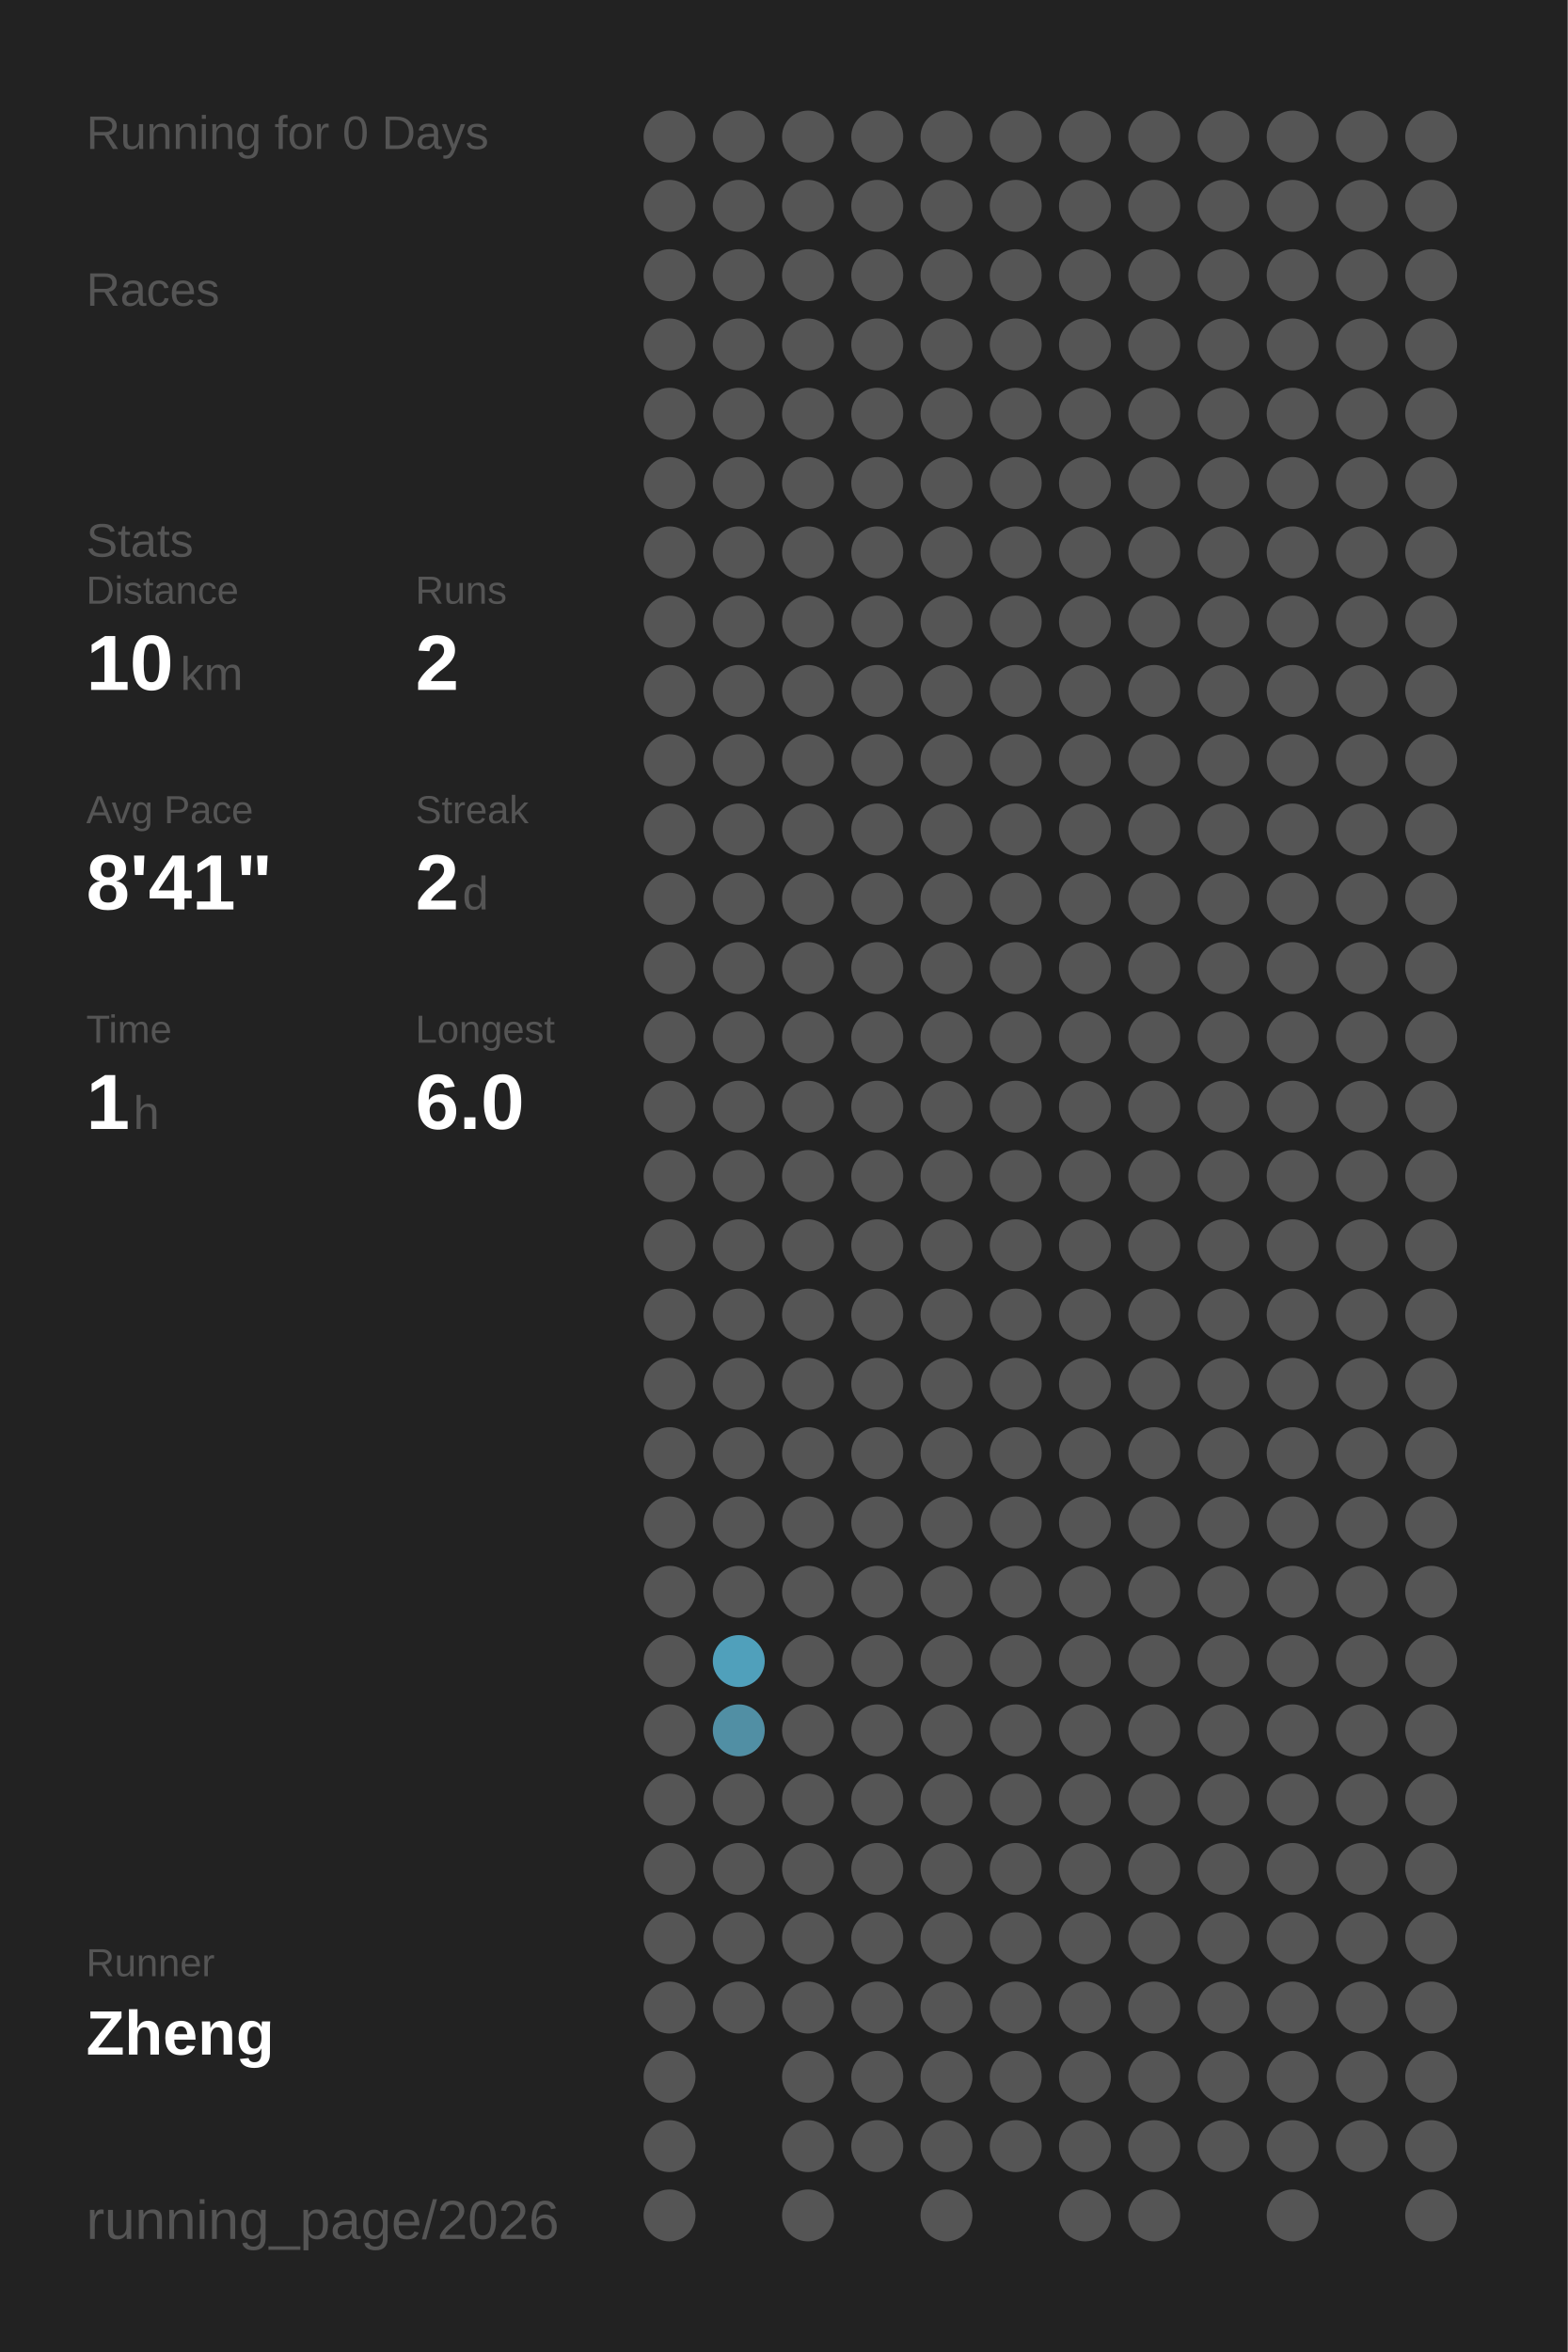
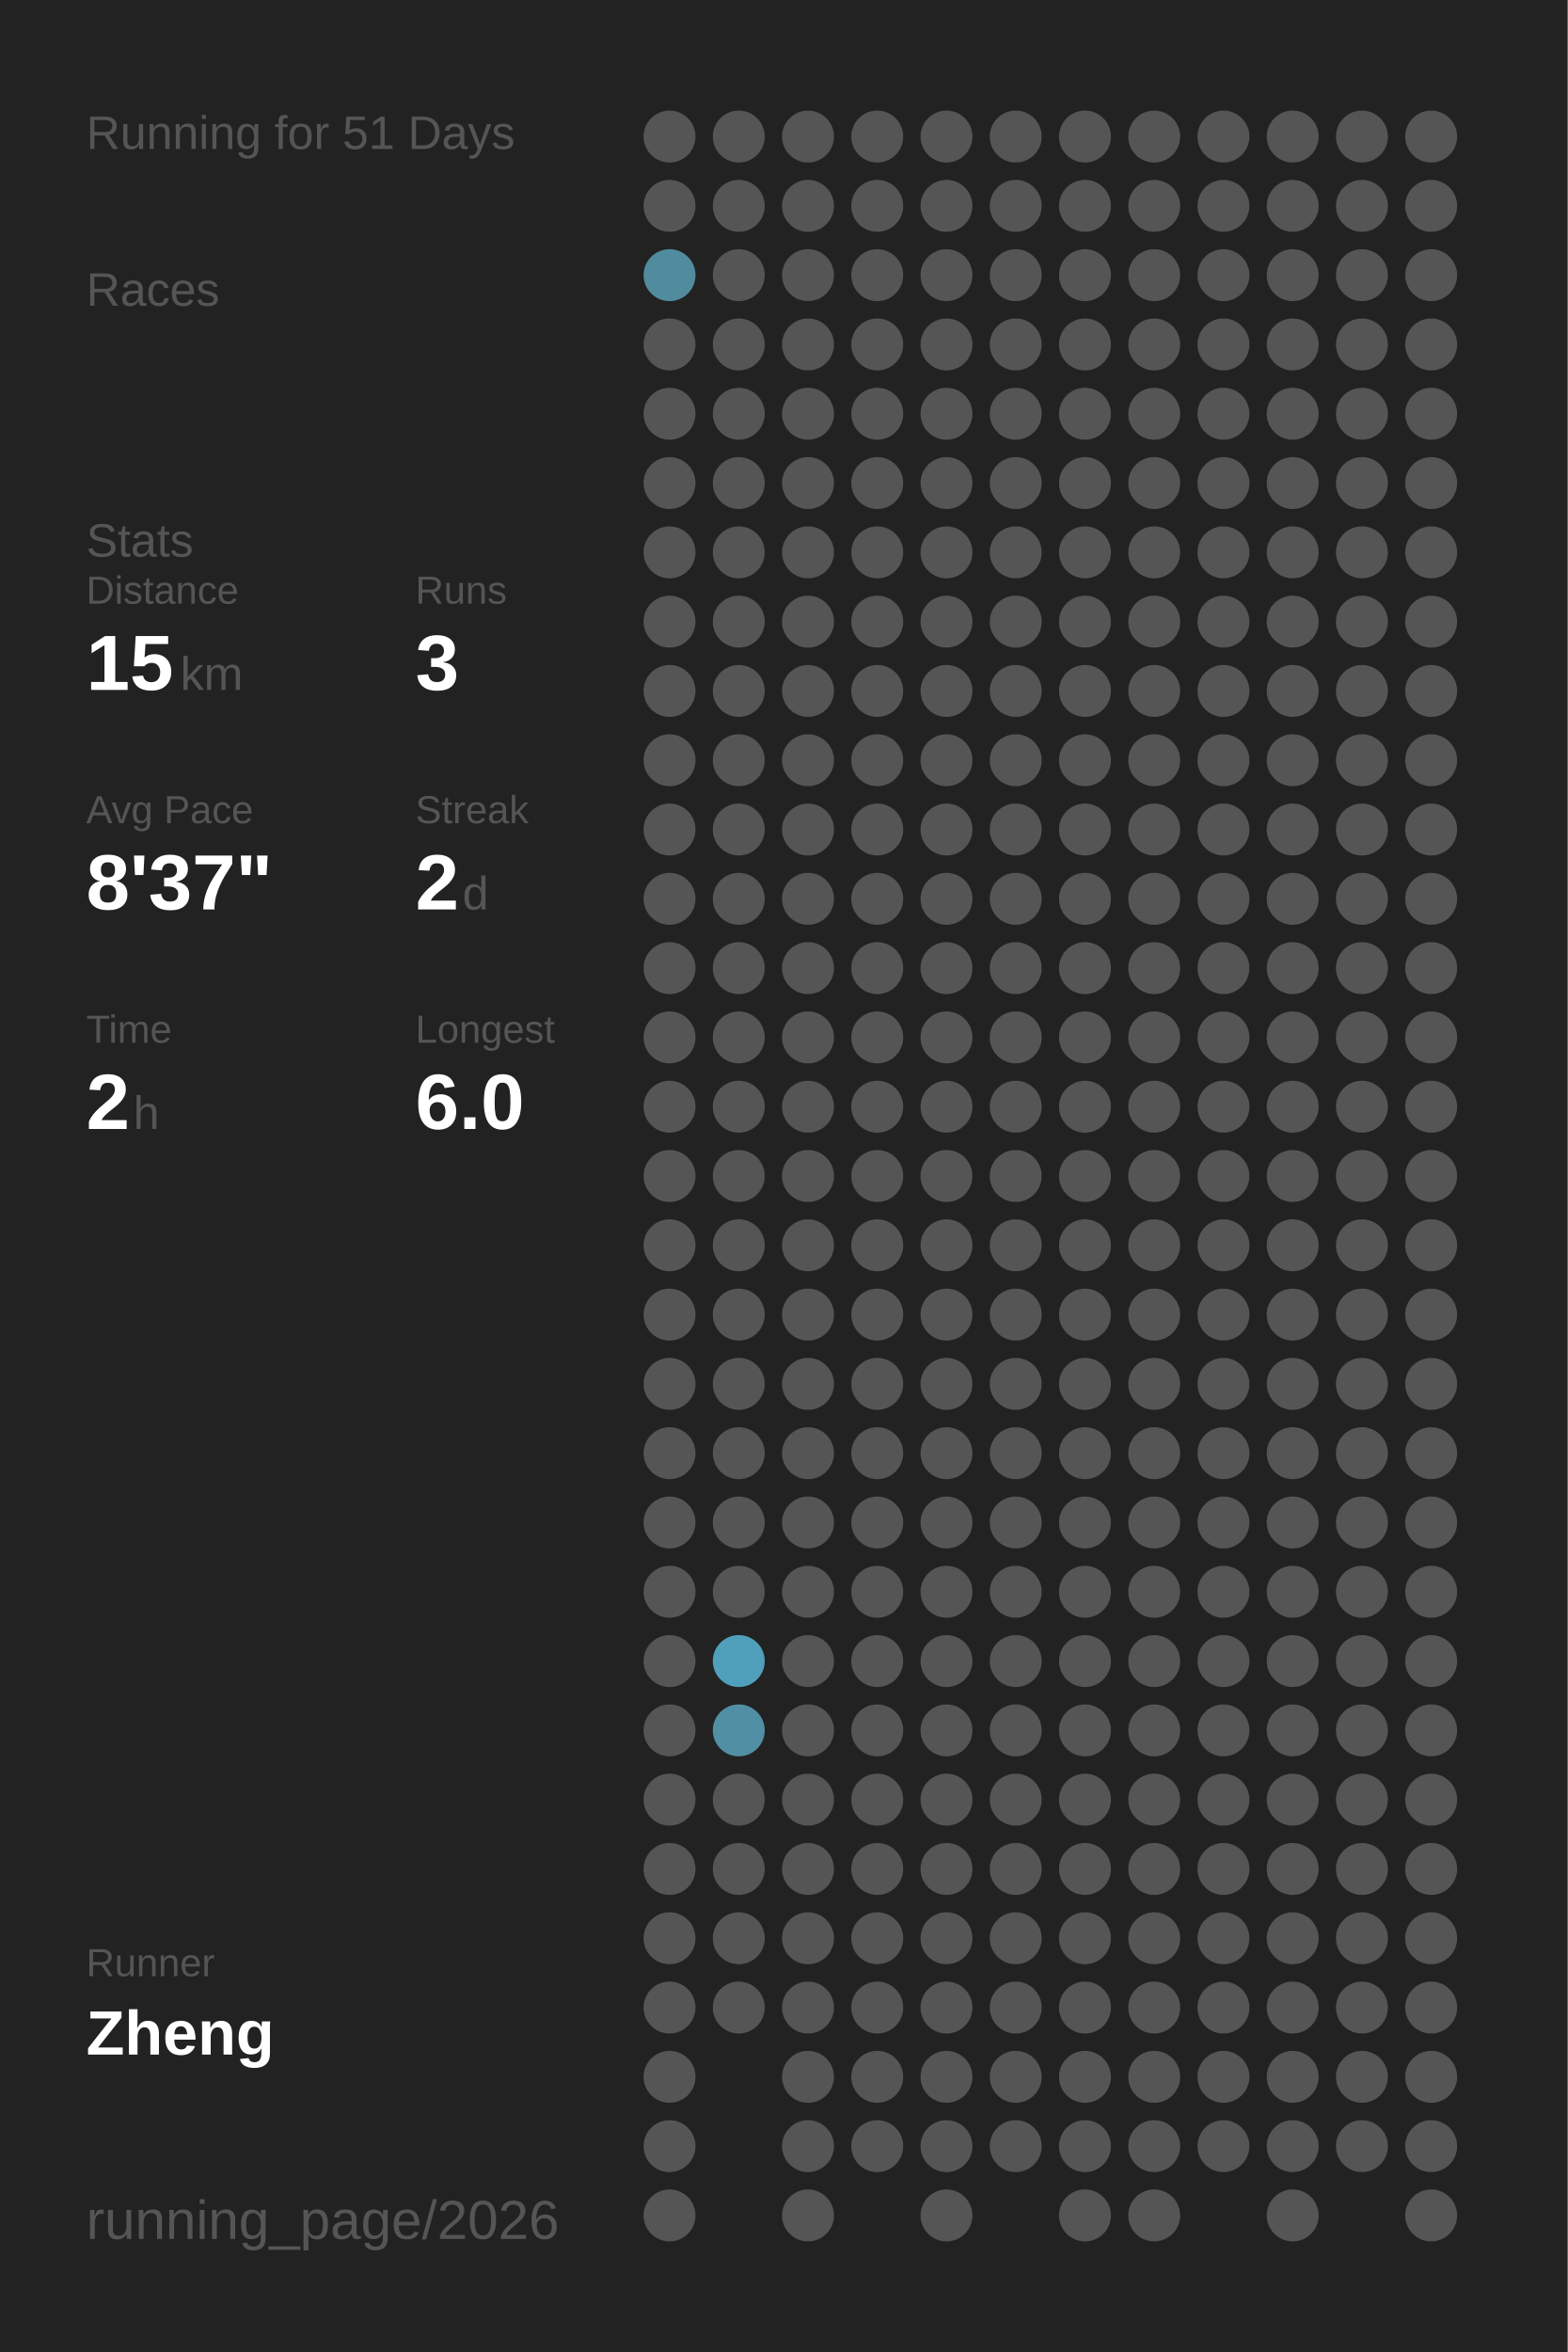
<svg xmlns="http://www.w3.org/2000/svg" baseProfile="full" height="300mm" version="1.1" viewBox="0,0,200,300" width="200mm">
  <defs />
  <rect fill="#222222" height="300" width="200" x="0" y="0" />
-   <text fill="#555555" style="font-size:6px; font-family:Arial;" x="11" y="19">Running for 0 Days</text>
+   <text fill="#555555" style="font-size:6px; font-family:Arial;" x="11" y="19">Running for 51 Days</text>
  <text fill="#555555" style="font-size:6px; font-family:Arial;" x="11" y="39">Races</text>
  <text fill="#555555" style="font-size:6px; font-family:Arial;" x="11" y="71">Stats</text>
  <text fill="#555555" style="font-size:5px; font-family:Arial;" x="11" y="77">Distance</text>
-   <text fill="#FFFFFF" style="font-size:10px; font-family:Arial; font-weight:bold;" x="11" y="88">10</text>
+   <text fill="#FFFFFF" style="font-size:10px; font-family:Arial; font-weight:bold;" x="11" y="88">15</text>
  <text fill="#555555" style="font-size:6px; font-family:Arial;" x="23" y="88">km</text>
  <text fill="#555555" style="font-size:5px; font-family:Arial;" x="53" y="77">Runs</text>
-   <text fill="#FFFFFF" style="font-size:10px; font-family:Arial; font-weight:bold;" x="53" y="88">2</text>
+   <text fill="#FFFFFF" style="font-size:10px; font-family:Arial; font-weight:bold;" x="53" y="88">3</text>
  <text fill="#555555" style="font-size:5px; font-family:Arial;" x="11" y="105">Avg Pace</text>
-   <text fill="#FFFFFF" style="font-size:10px; font-family:Arial; font-weight:bold;" x="11" y="116">8'41"</text>
+   <text fill="#FFFFFF" style="font-size:10px; font-family:Arial; font-weight:bold;" x="11" y="116">8'37"</text>
  <text fill="#555555" style="font-size:5px; font-family:Arial;" x="53" y="105">Streak</text>
  <text fill="#FFFFFF" style="font-size:10px; font-family:Arial; font-weight:bold;" x="53" y="116">2</text>
  <text fill="#555555" style="font-size:6px; font-family:Arial;" x="59" y="116">d</text>
  <text fill="#555555" style="font-size:5px; font-family:Arial;" x="11" y="133">Time</text>
-   <text fill="#FFFFFF" style="font-size:10px; font-family:Arial; font-weight:bold;" x="11" y="144">1</text>
+   <text fill="#FFFFFF" style="font-size:10px; font-family:Arial; font-weight:bold;" x="11" y="144">2</text>
  <text fill="#555555" style="font-size:6px; font-family:Arial;" x="17" y="144">h</text>
  <text fill="#555555" style="font-size:5px; font-family:Arial;" x="53" y="133">Longest</text>
  <text fill="#FFFFFF" style="font-size:10px; font-family:Arial; font-weight:bold;" x="53" y="144">6.0</text>
  <text fill="#555555" style="font-size:5px; font-family:Arial;" x="11" y="252.065">Runner</text>
  <text fill="#FFFFFF" style="font-size:8px; font-family:Arial; font-weight:bold;" x="11" y="262.065">Zheng</text>
  <text fill="#555555" style="font-size:7px; font-family:Arial;" x="11" y="285.581">running_page/2026</text>
  <circle cx="85.417" cy="17.419" fill="#555555" r="3.312" />
  <circle cx="85.417" cy="26.258" fill="#555555" r="3.312" />
-   <circle cx="85.417" cy="35.097" fill="#555555" r="3.312" />
+   <circle cx="85.417" cy="35.097" fill="#518b9e" r="3.312" />
  <circle cx="85.417" cy="43.935" fill="#555555" r="3.312" />
  <circle cx="85.417" cy="52.774" fill="#555555" r="3.312" />
  <circle cx="85.417" cy="61.613" fill="#555555" r="3.312" />
  <circle cx="85.417" cy="70.452" fill="#555555" r="3.312" />
  <circle cx="85.417" cy="79.29" fill="#555555" r="3.312" />
  <circle cx="85.417" cy="88.129" fill="#555555" r="3.312" />
  <circle cx="85.417" cy="96.968" fill="#555555" r="3.312" />
  <circle cx="85.417" cy="105.806" fill="#555555" r="3.312" />
  <circle cx="85.417" cy="114.645" fill="#555555" r="3.312" />
  <circle cx="85.417" cy="123.484" fill="#555555" r="3.312" />
  <circle cx="85.417" cy="132.323" fill="#555555" r="3.312" />
  <circle cx="85.417" cy="141.161" fill="#555555" r="3.312" />
  <circle cx="85.417" cy="150" fill="#555555" r="3.312" />
  <circle cx="85.417" cy="158.839" fill="#555555" r="3.312" />
  <circle cx="85.417" cy="167.677" fill="#555555" r="3.312" />
  <circle cx="85.417" cy="176.516" fill="#555555" r="3.312" />
  <circle cx="85.417" cy="185.355" fill="#555555" r="3.312" />
  <circle cx="85.417" cy="194.194" fill="#555555" r="3.312" />
  <circle cx="85.417" cy="203.032" fill="#555555" r="3.312" />
  <circle cx="85.417" cy="211.871" fill="#555555" r="3.312" />
  <circle cx="85.417" cy="220.71" fill="#555555" r="3.312" />
  <circle cx="85.417" cy="229.548" fill="#555555" r="3.312" />
  <circle cx="85.417" cy="238.387" fill="#555555" r="3.312" />
  <circle cx="85.417" cy="247.226" fill="#555555" r="3.312" />
  <circle cx="85.417" cy="256.065" fill="#555555" r="3.312" />
  <circle cx="85.417" cy="264.903" fill="#555555" r="3.312" />
  <circle cx="85.417" cy="273.742" fill="#555555" r="3.312" />
  <circle cx="85.417" cy="282.581" fill="#555555" r="3.312" />
  <circle cx="94.25" cy="17.419" fill="#555555" r="3.312" />
  <circle cx="94.25" cy="26.258" fill="#555555" r="3.312" />
  <circle cx="94.25" cy="35.097" fill="#555555" r="3.312" />
  <circle cx="94.25" cy="43.935" fill="#555555" r="3.312" />
  <circle cx="94.25" cy="52.774" fill="#555555" r="3.312" />
  <circle cx="94.25" cy="61.613" fill="#555555" r="3.312" />
  <circle cx="94.25" cy="70.452" fill="#555555" r="3.312" />
  <circle cx="94.25" cy="79.29" fill="#555555" r="3.312" />
  <circle cx="94.25" cy="88.129" fill="#555555" r="3.312" />
  <circle cx="94.25" cy="96.968" fill="#555555" r="3.312" />
  <circle cx="94.25" cy="105.806" fill="#555555" r="3.312" />
  <circle cx="94.25" cy="114.645" fill="#555555" r="3.312" />
  <circle cx="94.25" cy="123.484" fill="#555555" r="3.312" />
  <circle cx="94.25" cy="132.323" fill="#555555" r="3.312" />
  <circle cx="94.25" cy="141.161" fill="#555555" r="3.312" />
  <circle cx="94.25" cy="150" fill="#555555" r="3.312" />
  <circle cx="94.25" cy="158.839" fill="#555555" r="3.312" />
  <circle cx="94.25" cy="167.677" fill="#555555" r="3.312" />
  <circle cx="94.25" cy="176.516" fill="#555555" r="3.312" />
  <circle cx="94.25" cy="185.355" fill="#555555" r="3.312" />
  <circle cx="94.25" cy="194.194" fill="#555555" r="3.312" />
  <circle cx="94.25" cy="203.032" fill="#555555" r="3.312" />
  <circle cx="94.25" cy="211.871" fill="#50a0bb" r="3.312" />
  <circle cx="94.25" cy="220.71" fill="#518fa4" r="3.312" />
  <circle cx="94.25" cy="229.548" fill="#555555" r="3.312" />
  <circle cx="94.25" cy="238.387" fill="#555555" r="3.312" />
  <circle cx="94.25" cy="247.226" fill="#555555" r="3.312" />
  <circle cx="94.25" cy="256.065" fill="#555555" r="3.312" />
  <circle cx="103.083" cy="17.419" fill="#555555" r="3.312" />
  <circle cx="103.083" cy="26.258" fill="#555555" r="3.312" />
  <circle cx="103.083" cy="35.097" fill="#555555" r="3.312" />
  <circle cx="103.083" cy="43.935" fill="#555555" r="3.312" />
  <circle cx="103.083" cy="52.774" fill="#555555" r="3.312" />
  <circle cx="103.083" cy="61.613" fill="#555555" r="3.312" />
  <circle cx="103.083" cy="70.452" fill="#555555" r="3.312" />
  <circle cx="103.083" cy="79.29" fill="#555555" r="3.312" />
  <circle cx="103.083" cy="88.129" fill="#555555" r="3.312" />
  <circle cx="103.083" cy="96.968" fill="#555555" r="3.312" />
  <circle cx="103.083" cy="105.806" fill="#555555" r="3.312" />
  <circle cx="103.083" cy="114.645" fill="#555555" r="3.312" />
  <circle cx="103.083" cy="123.484" fill="#555555" r="3.312" />
  <circle cx="103.083" cy="132.323" fill="#555555" r="3.312" />
  <circle cx="103.083" cy="141.161" fill="#555555" r="3.312" />
  <circle cx="103.083" cy="150" fill="#555555" r="3.312" />
  <circle cx="103.083" cy="158.839" fill="#555555" r="3.312" />
  <circle cx="103.083" cy="167.677" fill="#555555" r="3.312" />
  <circle cx="103.083" cy="176.516" fill="#555555" r="3.312" />
  <circle cx="103.083" cy="185.355" fill="#555555" r="3.312" />
  <circle cx="103.083" cy="194.194" fill="#555555" r="3.312" />
  <circle cx="103.083" cy="203.032" fill="#555555" r="3.312" />
  <circle cx="103.083" cy="211.871" fill="#555555" r="3.312" />
  <circle cx="103.083" cy="220.71" fill="#555555" r="3.312" />
  <circle cx="103.083" cy="229.548" fill="#555555" r="3.312" />
  <circle cx="103.083" cy="238.387" fill="#555555" r="3.312" />
  <circle cx="103.083" cy="247.226" fill="#555555" r="3.312" />
  <circle cx="103.083" cy="256.065" fill="#555555" r="3.312" />
  <circle cx="103.083" cy="264.903" fill="#555555" r="3.312" />
  <circle cx="103.083" cy="273.742" fill="#555555" r="3.312" />
  <circle cx="103.083" cy="282.581" fill="#555555" r="3.312" />
  <circle cx="111.917" cy="17.419" fill="#555555" r="3.312" />
  <circle cx="111.917" cy="26.258" fill="#555555" r="3.312" />
  <circle cx="111.917" cy="35.097" fill="#555555" r="3.312" />
  <circle cx="111.917" cy="43.935" fill="#555555" r="3.312" />
  <circle cx="111.917" cy="52.774" fill="#555555" r="3.312" />
  <circle cx="111.917" cy="61.613" fill="#555555" r="3.312" />
  <circle cx="111.917" cy="70.452" fill="#555555" r="3.312" />
  <circle cx="111.917" cy="79.29" fill="#555555" r="3.312" />
  <circle cx="111.917" cy="88.129" fill="#555555" r="3.312" />
  <circle cx="111.917" cy="96.968" fill="#555555" r="3.312" />
  <circle cx="111.917" cy="105.806" fill="#555555" r="3.312" />
  <circle cx="111.917" cy="114.645" fill="#555555" r="3.312" />
  <circle cx="111.917" cy="123.484" fill="#555555" r="3.312" />
  <circle cx="111.917" cy="132.323" fill="#555555" r="3.312" />
  <circle cx="111.917" cy="141.161" fill="#555555" r="3.312" />
  <circle cx="111.917" cy="150" fill="#555555" r="3.312" />
  <circle cx="111.917" cy="158.839" fill="#555555" r="3.312" />
  <circle cx="111.917" cy="167.677" fill="#555555" r="3.312" />
  <circle cx="111.917" cy="176.516" fill="#555555" r="3.312" />
  <circle cx="111.917" cy="185.355" fill="#555555" r="3.312" />
  <circle cx="111.917" cy="194.194" fill="#555555" r="3.312" />
  <circle cx="111.917" cy="203.032" fill="#555555" r="3.312" />
  <circle cx="111.917" cy="211.871" fill="#555555" r="3.312" />
  <circle cx="111.917" cy="220.71" fill="#555555" r="3.312" />
  <circle cx="111.917" cy="229.548" fill="#555555" r="3.312" />
  <circle cx="111.917" cy="238.387" fill="#555555" r="3.312" />
  <circle cx="111.917" cy="247.226" fill="#555555" r="3.312" />
  <circle cx="111.917" cy="256.065" fill="#555555" r="3.312" />
  <circle cx="111.917" cy="264.903" fill="#555555" r="3.312" />
  <circle cx="111.917" cy="273.742" fill="#555555" r="3.312" />
  <circle cx="120.75" cy="17.419" fill="#555555" r="3.312" />
  <circle cx="120.75" cy="26.258" fill="#555555" r="3.312" />
  <circle cx="120.75" cy="35.097" fill="#555555" r="3.312" />
  <circle cx="120.75" cy="43.935" fill="#555555" r="3.312" />
  <circle cx="120.75" cy="52.774" fill="#555555" r="3.312" />
  <circle cx="120.75" cy="61.613" fill="#555555" r="3.312" />
  <circle cx="120.75" cy="70.452" fill="#555555" r="3.312" />
  <circle cx="120.75" cy="79.29" fill="#555555" r="3.312" />
  <circle cx="120.75" cy="88.129" fill="#555555" r="3.312" />
  <circle cx="120.75" cy="96.968" fill="#555555" r="3.312" />
  <circle cx="120.75" cy="105.806" fill="#555555" r="3.312" />
  <circle cx="120.75" cy="114.645" fill="#555555" r="3.312" />
  <circle cx="120.75" cy="123.484" fill="#555555" r="3.312" />
  <circle cx="120.75" cy="132.323" fill="#555555" r="3.312" />
  <circle cx="120.75" cy="141.161" fill="#555555" r="3.312" />
  <circle cx="120.75" cy="150" fill="#555555" r="3.312" />
  <circle cx="120.75" cy="158.839" fill="#555555" r="3.312" />
  <circle cx="120.75" cy="167.677" fill="#555555" r="3.312" />
  <circle cx="120.75" cy="176.516" fill="#555555" r="3.312" />
  <circle cx="120.75" cy="185.355" fill="#555555" r="3.312" />
  <circle cx="120.75" cy="194.194" fill="#555555" r="3.312" />
  <circle cx="120.75" cy="203.032" fill="#555555" r="3.312" />
  <circle cx="120.75" cy="211.871" fill="#555555" r="3.312" />
  <circle cx="120.75" cy="220.71" fill="#555555" r="3.312" />
  <circle cx="120.75" cy="229.548" fill="#555555" r="3.312" />
  <circle cx="120.75" cy="238.387" fill="#555555" r="3.312" />
  <circle cx="120.75" cy="247.226" fill="#555555" r="3.312" />
  <circle cx="120.75" cy="256.065" fill="#555555" r="3.312" />
  <circle cx="120.75" cy="264.903" fill="#555555" r="3.312" />
  <circle cx="120.75" cy="273.742" fill="#555555" r="3.312" />
  <circle cx="120.75" cy="282.581" fill="#555555" r="3.312" />
  <circle cx="129.583" cy="17.419" fill="#555555" r="3.312" />
  <circle cx="129.583" cy="26.258" fill="#555555" r="3.312" />
  <circle cx="129.583" cy="35.097" fill="#555555" r="3.312" />
  <circle cx="129.583" cy="43.935" fill="#555555" r="3.312" />
  <circle cx="129.583" cy="52.774" fill="#555555" r="3.312" />
  <circle cx="129.583" cy="61.613" fill="#555555" r="3.312" />
  <circle cx="129.583" cy="70.452" fill="#555555" r="3.312" />
  <circle cx="129.583" cy="79.29" fill="#555555" r="3.312" />
  <circle cx="129.583" cy="88.129" fill="#555555" r="3.312" />
  <circle cx="129.583" cy="96.968" fill="#555555" r="3.312" />
  <circle cx="129.583" cy="105.806" fill="#555555" r="3.312" />
  <circle cx="129.583" cy="114.645" fill="#555555" r="3.312" />
  <circle cx="129.583" cy="123.484" fill="#555555" r="3.312" />
  <circle cx="129.583" cy="132.323" fill="#555555" r="3.312" />
  <circle cx="129.583" cy="141.161" fill="#555555" r="3.312" />
  <circle cx="129.583" cy="150" fill="#555555" r="3.312" />
  <circle cx="129.583" cy="158.839" fill="#555555" r="3.312" />
  <circle cx="129.583" cy="167.677" fill="#555555" r="3.312" />
  <circle cx="129.583" cy="176.516" fill="#555555" r="3.312" />
  <circle cx="129.583" cy="185.355" fill="#555555" r="3.312" />
  <circle cx="129.583" cy="194.194" fill="#555555" r="3.312" />
  <circle cx="129.583" cy="203.032" fill="#555555" r="3.312" />
  <circle cx="129.583" cy="211.871" fill="#555555" r="3.312" />
  <circle cx="129.583" cy="220.71" fill="#555555" r="3.312" />
  <circle cx="129.583" cy="229.548" fill="#555555" r="3.312" />
  <circle cx="129.583" cy="238.387" fill="#555555" r="3.312" />
  <circle cx="129.583" cy="247.226" fill="#555555" r="3.312" />
  <circle cx="129.583" cy="256.065" fill="#555555" r="3.312" />
  <circle cx="129.583" cy="264.903" fill="#555555" r="3.312" />
  <circle cx="129.583" cy="273.742" fill="#555555" r="3.312" />
  <circle cx="138.417" cy="17.419" fill="#555555" r="3.312" />
  <circle cx="138.417" cy="26.258" fill="#555555" r="3.312" />
  <circle cx="138.417" cy="35.097" fill="#555555" r="3.312" />
  <circle cx="138.417" cy="43.935" fill="#555555" r="3.312" />
  <circle cx="138.417" cy="52.774" fill="#555555" r="3.312" />
  <circle cx="138.417" cy="61.613" fill="#555555" r="3.312" />
  <circle cx="138.417" cy="70.452" fill="#555555" r="3.312" />
  <circle cx="138.417" cy="79.29" fill="#555555" r="3.312" />
  <circle cx="138.417" cy="88.129" fill="#555555" r="3.312" />
  <circle cx="138.417" cy="96.968" fill="#555555" r="3.312" />
  <circle cx="138.417" cy="105.806" fill="#555555" r="3.312" />
  <circle cx="138.417" cy="114.645" fill="#555555" r="3.312" />
  <circle cx="138.417" cy="123.484" fill="#555555" r="3.312" />
  <circle cx="138.417" cy="132.323" fill="#555555" r="3.312" />
  <circle cx="138.417" cy="141.161" fill="#555555" r="3.312" />
  <circle cx="138.417" cy="150" fill="#555555" r="3.312" />
  <circle cx="138.417" cy="158.839" fill="#555555" r="3.312" />
  <circle cx="138.417" cy="167.677" fill="#555555" r="3.312" />
  <circle cx="138.417" cy="176.516" fill="#555555" r="3.312" />
  <circle cx="138.417" cy="185.355" fill="#555555" r="3.312" />
  <circle cx="138.417" cy="194.194" fill="#555555" r="3.312" />
  <circle cx="138.417" cy="203.032" fill="#555555" r="3.312" />
  <circle cx="138.417" cy="211.871" fill="#555555" r="3.312" />
  <circle cx="138.417" cy="220.71" fill="#555555" r="3.312" />
  <circle cx="138.417" cy="229.548" fill="#555555" r="3.312" />
  <circle cx="138.417" cy="238.387" fill="#555555" r="3.312" />
  <circle cx="138.417" cy="247.226" fill="#555555" r="3.312" />
  <circle cx="138.417" cy="256.065" fill="#555555" r="3.312" />
  <circle cx="138.417" cy="264.903" fill="#555555" r="3.312" />
  <circle cx="138.417" cy="273.742" fill="#555555" r="3.312" />
  <circle cx="138.417" cy="282.581" fill="#555555" r="3.312" />
  <circle cx="147.25" cy="17.419" fill="#555555" r="3.312" />
  <circle cx="147.25" cy="26.258" fill="#555555" r="3.312" />
  <circle cx="147.25" cy="35.097" fill="#555555" r="3.312" />
  <circle cx="147.25" cy="43.935" fill="#555555" r="3.312" />
  <circle cx="147.25" cy="52.774" fill="#555555" r="3.312" />
  <circle cx="147.25" cy="61.613" fill="#555555" r="3.312" />
  <circle cx="147.25" cy="70.452" fill="#555555" r="3.312" />
  <circle cx="147.25" cy="79.29" fill="#555555" r="3.312" />
  <circle cx="147.25" cy="88.129" fill="#555555" r="3.312" />
  <circle cx="147.25" cy="96.968" fill="#555555" r="3.312" />
  <circle cx="147.25" cy="105.806" fill="#555555" r="3.312" />
  <circle cx="147.25" cy="114.645" fill="#555555" r="3.312" />
  <circle cx="147.25" cy="123.484" fill="#555555" r="3.312" />
  <circle cx="147.25" cy="132.323" fill="#555555" r="3.312" />
  <circle cx="147.25" cy="141.161" fill="#555555" r="3.312" />
  <circle cx="147.25" cy="150" fill="#555555" r="3.312" />
  <circle cx="147.25" cy="158.839" fill="#555555" r="3.312" />
  <circle cx="147.25" cy="167.677" fill="#555555" r="3.312" />
  <circle cx="147.25" cy="176.516" fill="#555555" r="3.312" />
  <circle cx="147.25" cy="185.355" fill="#555555" r="3.312" />
  <circle cx="147.25" cy="194.194" fill="#555555" r="3.312" />
  <circle cx="147.25" cy="203.032" fill="#555555" r="3.312" />
  <circle cx="147.25" cy="211.871" fill="#555555" r="3.312" />
  <circle cx="147.25" cy="220.71" fill="#555555" r="3.312" />
  <circle cx="147.25" cy="229.548" fill="#555555" r="3.312" />
  <circle cx="147.25" cy="238.387" fill="#555555" r="3.312" />
  <circle cx="147.25" cy="247.226" fill="#555555" r="3.312" />
  <circle cx="147.25" cy="256.065" fill="#555555" r="3.312" />
  <circle cx="147.25" cy="264.903" fill="#555555" r="3.312" />
  <circle cx="147.25" cy="273.742" fill="#555555" r="3.312" />
  <circle cx="147.25" cy="282.581" fill="#555555" r="3.312" />
  <circle cx="156.083" cy="17.419" fill="#555555" r="3.312" />
  <circle cx="156.083" cy="26.258" fill="#555555" r="3.312" />
  <circle cx="156.083" cy="35.097" fill="#555555" r="3.312" />
  <circle cx="156.083" cy="43.935" fill="#555555" r="3.312" />
  <circle cx="156.083" cy="52.774" fill="#555555" r="3.312" />
  <circle cx="156.083" cy="61.613" fill="#555555" r="3.312" />
  <circle cx="156.083" cy="70.452" fill="#555555" r="3.312" />
  <circle cx="156.083" cy="79.29" fill="#555555" r="3.312" />
  <circle cx="156.083" cy="88.129" fill="#555555" r="3.312" />
  <circle cx="156.083" cy="96.968" fill="#555555" r="3.312" />
  <circle cx="156.083" cy="105.806" fill="#555555" r="3.312" />
  <circle cx="156.083" cy="114.645" fill="#555555" r="3.312" />
  <circle cx="156.083" cy="123.484" fill="#555555" r="3.312" />
  <circle cx="156.083" cy="132.323" fill="#555555" r="3.312" />
  <circle cx="156.083" cy="141.161" fill="#555555" r="3.312" />
  <circle cx="156.083" cy="150" fill="#555555" r="3.312" />
  <circle cx="156.083" cy="158.839" fill="#555555" r="3.312" />
  <circle cx="156.083" cy="167.677" fill="#555555" r="3.312" />
  <circle cx="156.083" cy="176.516" fill="#555555" r="3.312" />
  <circle cx="156.083" cy="185.355" fill="#555555" r="3.312" />
  <circle cx="156.083" cy="194.194" fill="#555555" r="3.312" />
  <circle cx="156.083" cy="203.032" fill="#555555" r="3.312" />
  <circle cx="156.083" cy="211.871" fill="#555555" r="3.312" />
  <circle cx="156.083" cy="220.71" fill="#555555" r="3.312" />
  <circle cx="156.083" cy="229.548" fill="#555555" r="3.312" />
  <circle cx="156.083" cy="238.387" fill="#555555" r="3.312" />
  <circle cx="156.083" cy="247.226" fill="#555555" r="3.312" />
  <circle cx="156.083" cy="256.065" fill="#555555" r="3.312" />
  <circle cx="156.083" cy="264.903" fill="#555555" r="3.312" />
  <circle cx="156.083" cy="273.742" fill="#555555" r="3.312" />
  <circle cx="164.917" cy="17.419" fill="#555555" r="3.312" />
  <circle cx="164.917" cy="26.258" fill="#555555" r="3.312" />
  <circle cx="164.917" cy="35.097" fill="#555555" r="3.312" />
  <circle cx="164.917" cy="43.935" fill="#555555" r="3.312" />
  <circle cx="164.917" cy="52.774" fill="#555555" r="3.312" />
  <circle cx="164.917" cy="61.613" fill="#555555" r="3.312" />
  <circle cx="164.917" cy="70.452" fill="#555555" r="3.312" />
  <circle cx="164.917" cy="79.29" fill="#555555" r="3.312" />
  <circle cx="164.917" cy="88.129" fill="#555555" r="3.312" />
  <circle cx="164.917" cy="96.968" fill="#555555" r="3.312" />
  <circle cx="164.917" cy="105.806" fill="#555555" r="3.312" />
  <circle cx="164.917" cy="114.645" fill="#555555" r="3.312" />
  <circle cx="164.917" cy="123.484" fill="#555555" r="3.312" />
  <circle cx="164.917" cy="132.323" fill="#555555" r="3.312" />
  <circle cx="164.917" cy="141.161" fill="#555555" r="3.312" />
  <circle cx="164.917" cy="150" fill="#555555" r="3.312" />
  <circle cx="164.917" cy="158.839" fill="#555555" r="3.312" />
  <circle cx="164.917" cy="167.677" fill="#555555" r="3.312" />
  <circle cx="164.917" cy="176.516" fill="#555555" r="3.312" />
  <circle cx="164.917" cy="185.355" fill="#555555" r="3.312" />
  <circle cx="164.917" cy="194.194" fill="#555555" r="3.312" />
  <circle cx="164.917" cy="203.032" fill="#555555" r="3.312" />
  <circle cx="164.917" cy="211.871" fill="#555555" r="3.312" />
  <circle cx="164.917" cy="220.71" fill="#555555" r="3.312" />
  <circle cx="164.917" cy="229.548" fill="#555555" r="3.312" />
  <circle cx="164.917" cy="238.387" fill="#555555" r="3.312" />
  <circle cx="164.917" cy="247.226" fill="#555555" r="3.312" />
  <circle cx="164.917" cy="256.065" fill="#555555" r="3.312" />
  <circle cx="164.917" cy="264.903" fill="#555555" r="3.312" />
  <circle cx="164.917" cy="273.742" fill="#555555" r="3.312" />
  <circle cx="164.917" cy="282.581" fill="#555555" r="3.312" />
  <circle cx="173.75" cy="17.419" fill="#555555" r="3.312" />
  <circle cx="173.75" cy="26.258" fill="#555555" r="3.312" />
  <circle cx="173.75" cy="35.097" fill="#555555" r="3.312" />
  <circle cx="173.75" cy="43.935" fill="#555555" r="3.312" />
  <circle cx="173.75" cy="52.774" fill="#555555" r="3.312" />
  <circle cx="173.75" cy="61.613" fill="#555555" r="3.312" />
  <circle cx="173.75" cy="70.452" fill="#555555" r="3.312" />
  <circle cx="173.75" cy="79.29" fill="#555555" r="3.312" />
  <circle cx="173.75" cy="88.129" fill="#555555" r="3.312" />
  <circle cx="173.75" cy="96.968" fill="#555555" r="3.312" />
  <circle cx="173.75" cy="105.806" fill="#555555" r="3.312" />
  <circle cx="173.75" cy="114.645" fill="#555555" r="3.312" />
  <circle cx="173.75" cy="123.484" fill="#555555" r="3.312" />
  <circle cx="173.75" cy="132.323" fill="#555555" r="3.312" />
  <circle cx="173.75" cy="141.161" fill="#555555" r="3.312" />
  <circle cx="173.75" cy="150" fill="#555555" r="3.312" />
  <circle cx="173.75" cy="158.839" fill="#555555" r="3.312" />
  <circle cx="173.75" cy="167.677" fill="#555555" r="3.312" />
  <circle cx="173.75" cy="176.516" fill="#555555" r="3.312" />
  <circle cx="173.75" cy="185.355" fill="#555555" r="3.312" />
  <circle cx="173.75" cy="194.194" fill="#555555" r="3.312" />
  <circle cx="173.75" cy="203.032" fill="#555555" r="3.312" />
  <circle cx="173.75" cy="211.871" fill="#555555" r="3.312" />
  <circle cx="173.75" cy="220.71" fill="#555555" r="3.312" />
  <circle cx="173.75" cy="229.548" fill="#555555" r="3.312" />
  <circle cx="173.75" cy="238.387" fill="#555555" r="3.312" />
  <circle cx="173.75" cy="247.226" fill="#555555" r="3.312" />
  <circle cx="173.75" cy="256.065" fill="#555555" r="3.312" />
  <circle cx="173.75" cy="264.903" fill="#555555" r="3.312" />
  <circle cx="173.75" cy="273.742" fill="#555555" r="3.312" />
  <circle cx="182.583" cy="17.419" fill="#555555" r="3.312" />
  <circle cx="182.583" cy="26.258" fill="#555555" r="3.312" />
  <circle cx="182.583" cy="35.097" fill="#555555" r="3.312" />
  <circle cx="182.583" cy="43.935" fill="#555555" r="3.312" />
  <circle cx="182.583" cy="52.774" fill="#555555" r="3.312" />
  <circle cx="182.583" cy="61.613" fill="#555555" r="3.312" />
  <circle cx="182.583" cy="70.452" fill="#555555" r="3.312" />
  <circle cx="182.583" cy="79.29" fill="#555555" r="3.312" />
  <circle cx="182.583" cy="88.129" fill="#555555" r="3.312" />
  <circle cx="182.583" cy="96.968" fill="#555555" r="3.312" />
  <circle cx="182.583" cy="105.806" fill="#555555" r="3.312" />
  <circle cx="182.583" cy="114.645" fill="#555555" r="3.312" />
  <circle cx="182.583" cy="123.484" fill="#555555" r="3.312" />
  <circle cx="182.583" cy="132.323" fill="#555555" r="3.312" />
  <circle cx="182.583" cy="141.161" fill="#555555" r="3.312" />
  <circle cx="182.583" cy="150" fill="#555555" r="3.312" />
  <circle cx="182.583" cy="158.839" fill="#555555" r="3.312" />
  <circle cx="182.583" cy="167.677" fill="#555555" r="3.312" />
  <circle cx="182.583" cy="176.516" fill="#555555" r="3.312" />
  <circle cx="182.583" cy="185.355" fill="#555555" r="3.312" />
  <circle cx="182.583" cy="194.194" fill="#555555" r="3.312" />
  <circle cx="182.583" cy="203.032" fill="#555555" r="3.312" />
  <circle cx="182.583" cy="211.871" fill="#555555" r="3.312" />
  <circle cx="182.583" cy="220.71" fill="#555555" r="3.312" />
  <circle cx="182.583" cy="229.548" fill="#555555" r="3.312" />
  <circle cx="182.583" cy="238.387" fill="#555555" r="3.312" />
  <circle cx="182.583" cy="247.226" fill="#555555" r="3.312" />
  <circle cx="182.583" cy="256.065" fill="#555555" r="3.312" />
  <circle cx="182.583" cy="264.903" fill="#555555" r="3.312" />
  <circle cx="182.583" cy="273.742" fill="#555555" r="3.312" />
  <circle cx="182.583" cy="282.581" fill="#555555" r="3.312" />
</svg>
